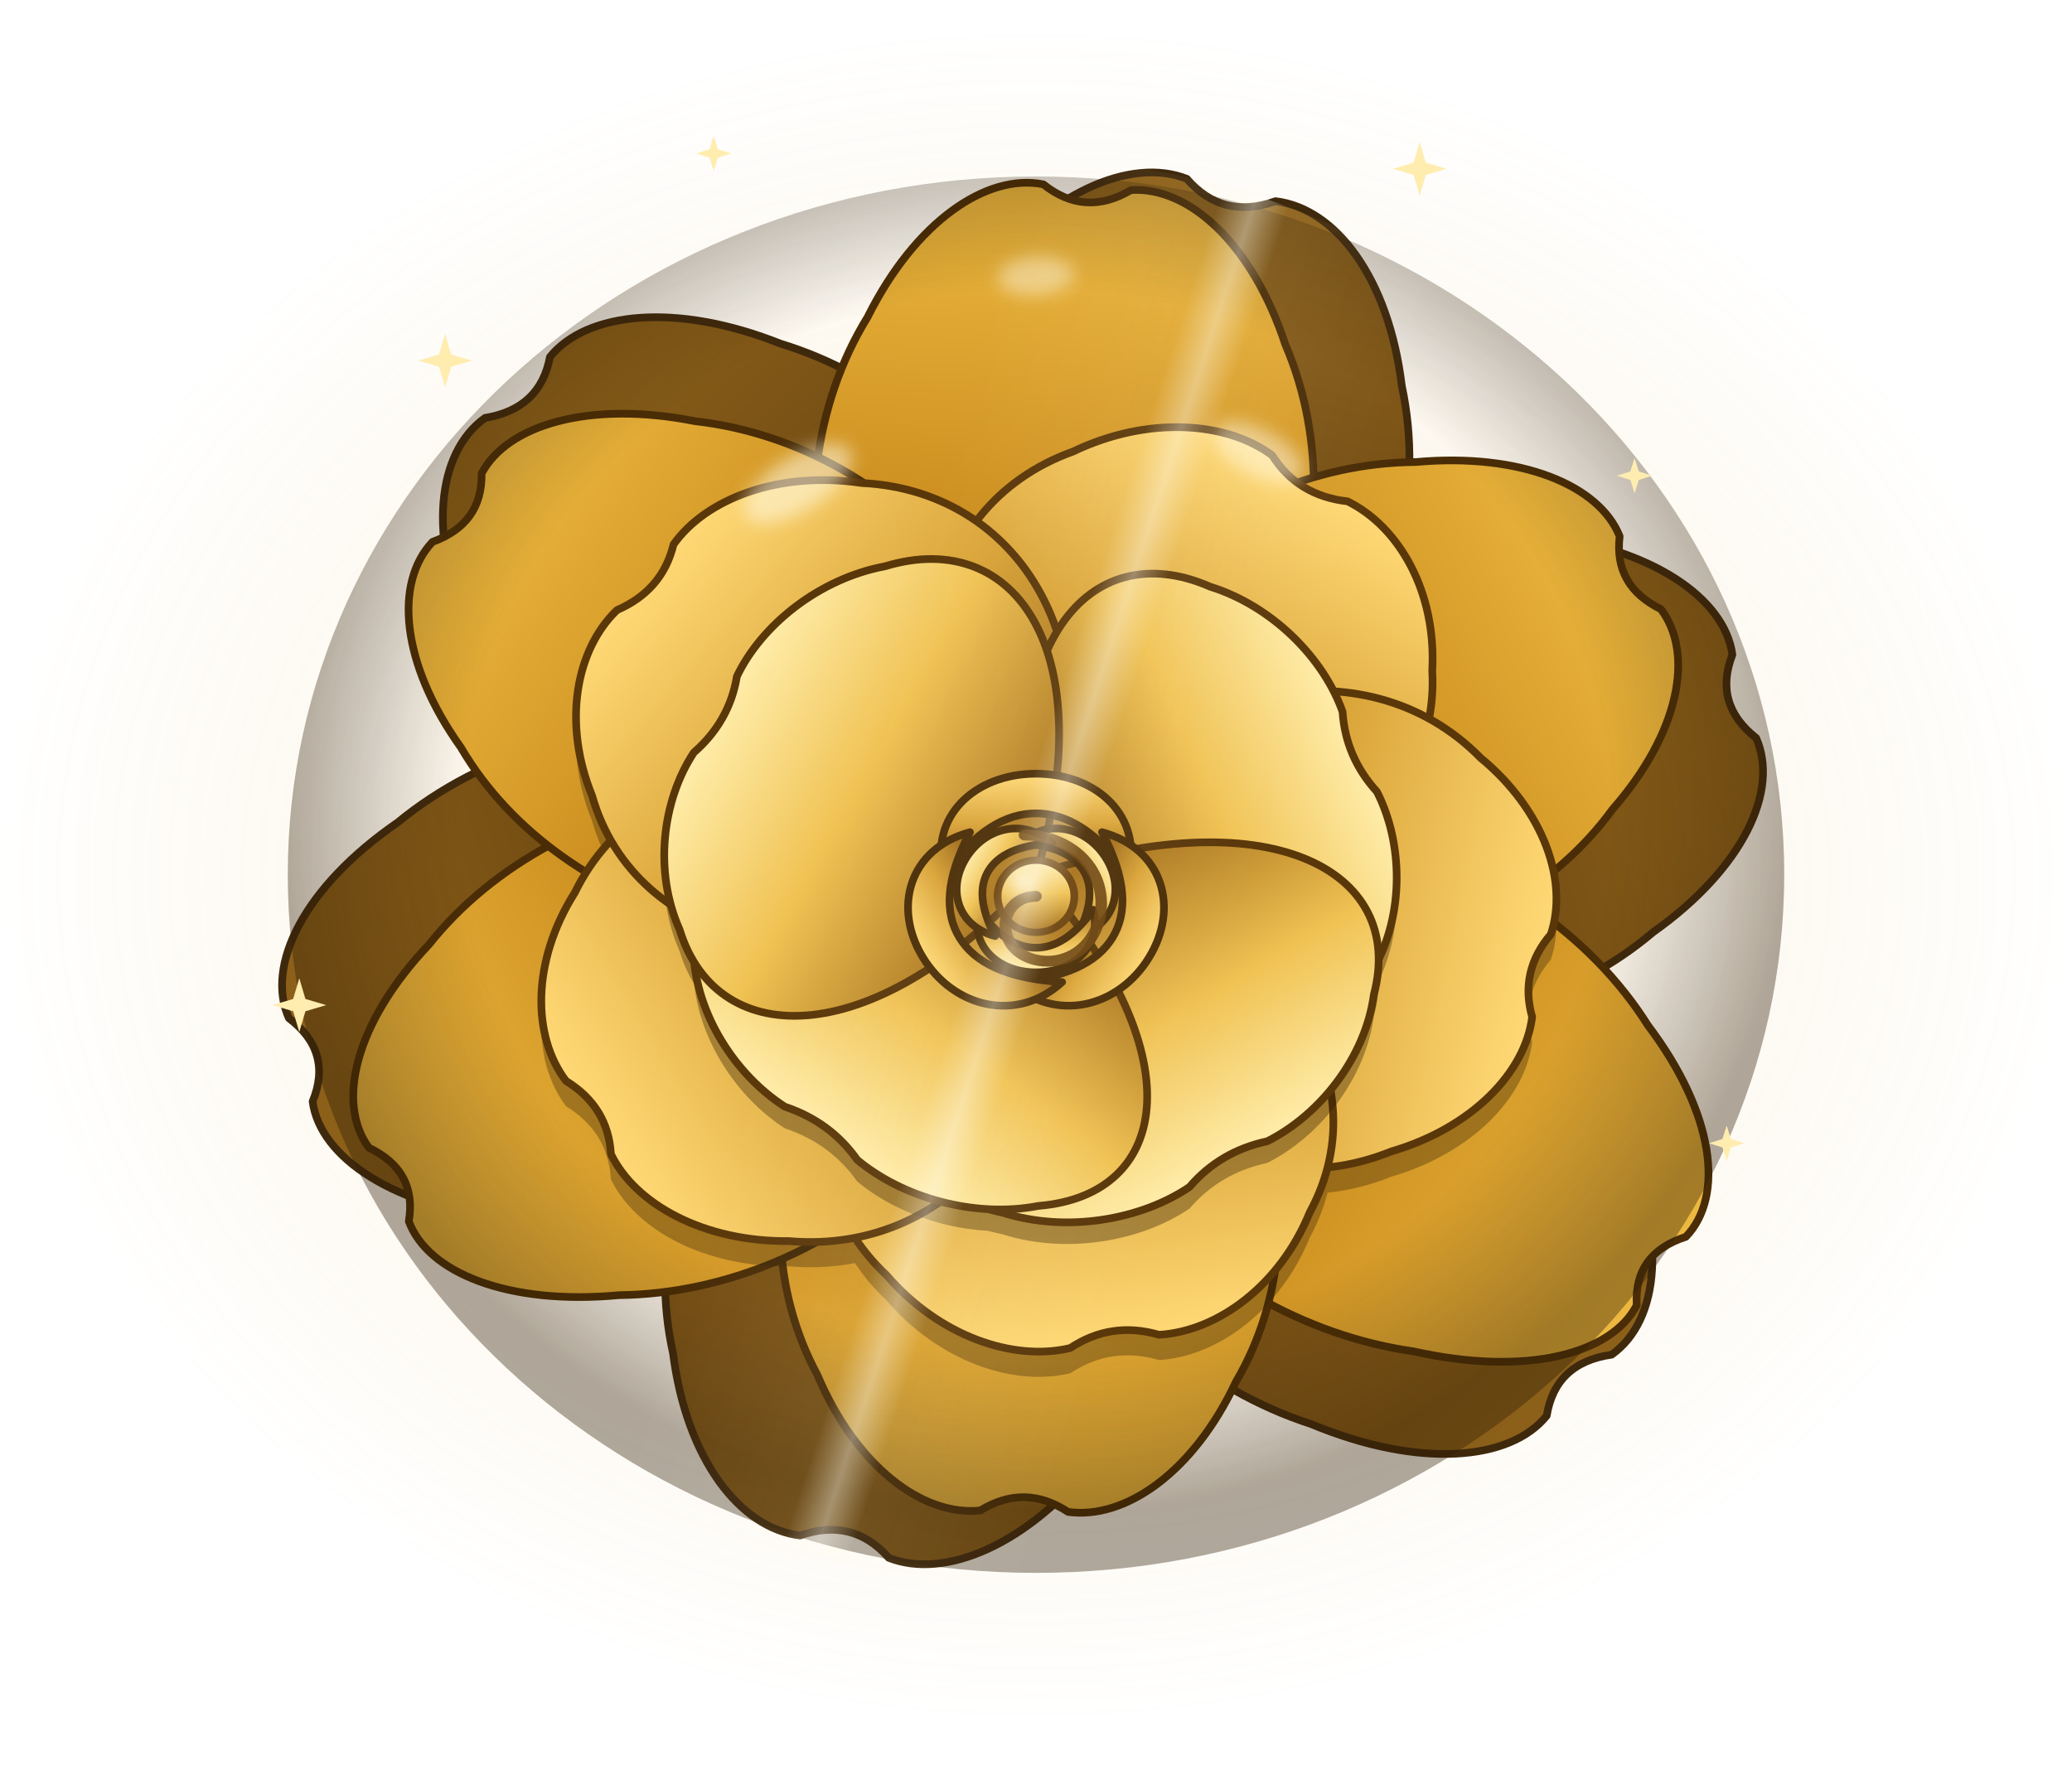
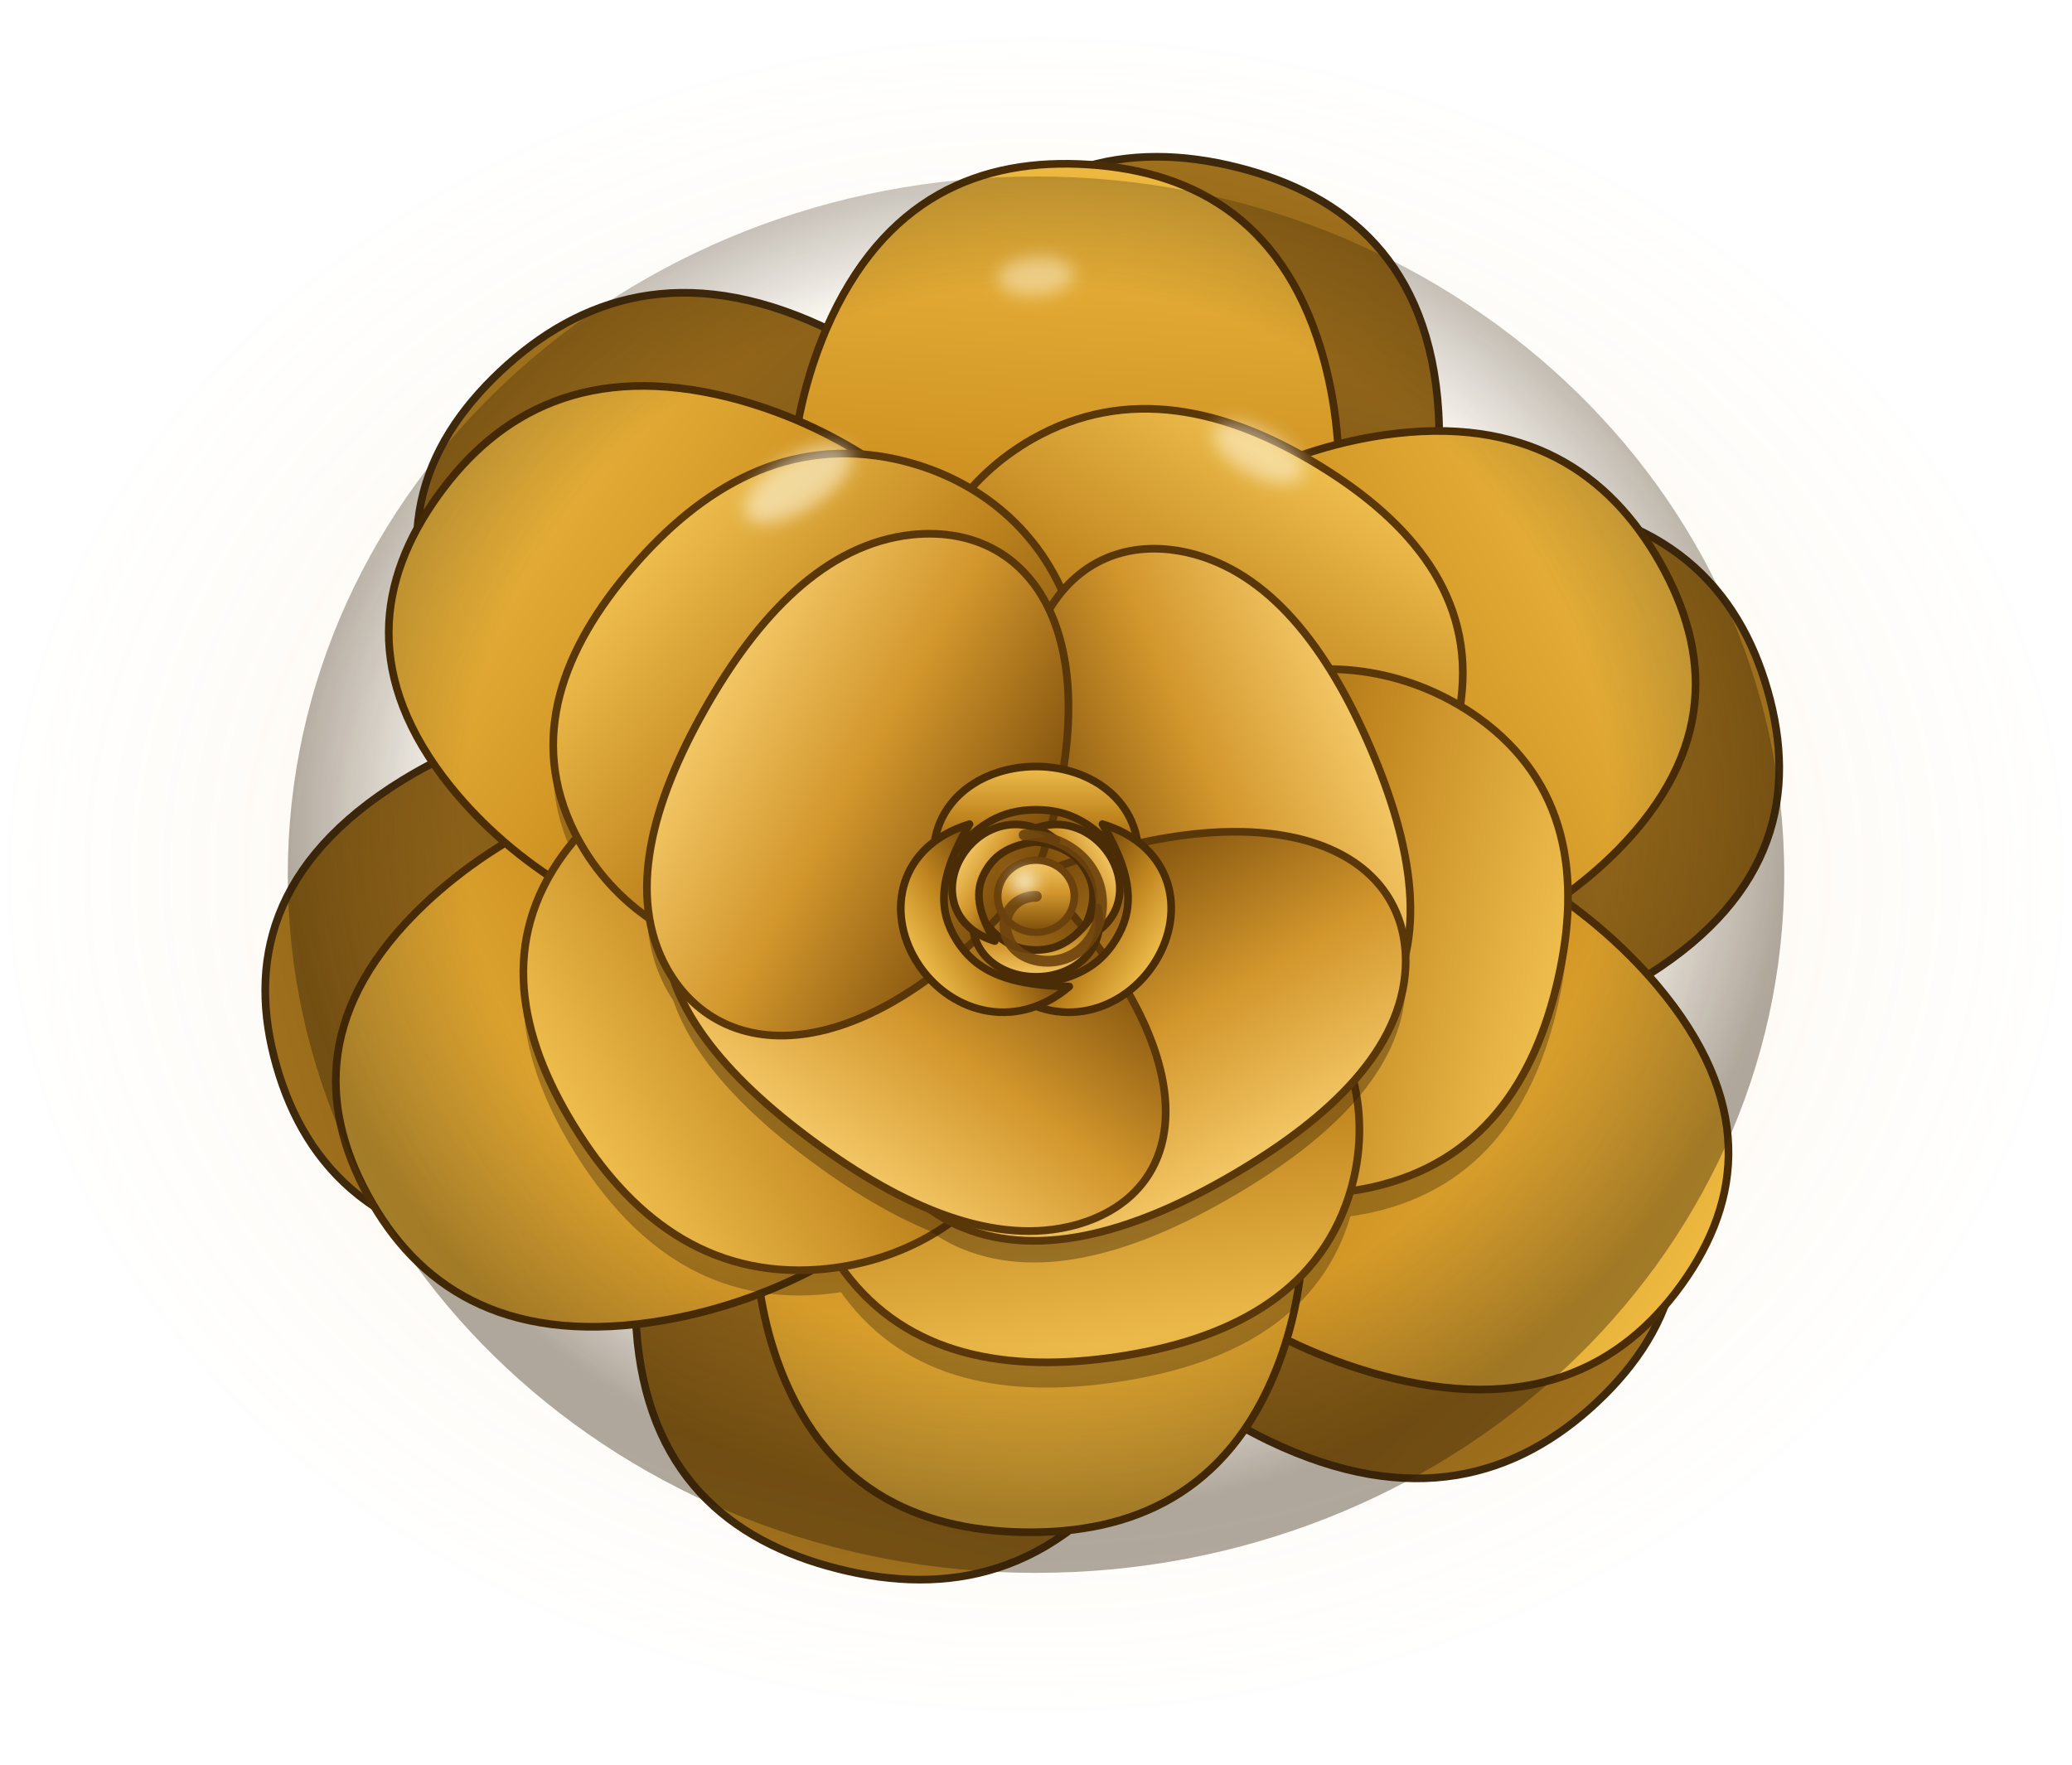
<svg xmlns="http://www.w3.org/2000/svg" viewBox="30 0 540 460" role="img" aria-label="金蔷薇">
  <defs>
    <radialGradient id="glow" cx="50%" cy="50%" r="50%">
-       <stop offset="0%" stop-color="#ffd873" stop-opacity="0.34" />
-       <stop offset="55%" stop-color="#e8a93c" stop-opacity="0.10" />
+       <stop offset="0%" stop-color="#ffd873" stop-opacity="0.22" />
+       <stop offset="55%" stop-color="#e8a93c" stop-opacity="0.07" />
      <stop offset="100%" stop-color="#e8a93c" stop-opacity="0" />
    </radialGradient>
    <linearGradient id="gBack" x1="0" y1="1" x2="0" y2="0">
-       <stop offset="0%" stop-color="#4a2c07" />
-       <stop offset="100%" stop-color="#8a5c12" />
+       <stop offset="0%" stop-color="#5a3808" />
+       <stop offset="100%" stop-color="#9c6c16" />
    </linearGradient>
    <linearGradient id="gOuter" x1="0" y1="1" x2="0" y2="0">
      <stop offset="0%" stop-color="#7a4a0c" />
      <stop offset="45%" stop-color="#c8891b" />
      <stop offset="100%" stop-color="#edb940" />
    </linearGradient>
    <linearGradient id="gMid" x1="0" y1="1" x2="0" y2="0">
-       <stop offset="0%" stop-color="#8f5c12" />
-       <stop offset="50%" stop-color="#d9a337" />
-       <stop offset="100%" stop-color="#ffd976" />
+       <stop offset="0%" stop-color="#6f4409" />
+       <stop offset="55%" stop-color="#c1861f" />
+       <stop offset="100%" stop-color="#eebd4c" />
    </linearGradient>
    <linearGradient id="gInner" x1="0" y1="1" x2="0" y2="0">
-       <stop offset="0%" stop-color="#a06a15" />
-       <stop offset="55%" stop-color="#f0c253" />
-       <stop offset="100%" stop-color="#ffedaa" />
+       <stop offset="0%" stop-color="#7a4c0b" />
+       <stop offset="55%" stop-color="#d2962c" />
+       <stop offset="100%" stop-color="#f3c765" />
    </linearGradient>
    <linearGradient id="sheen" x1="0" y1="0" x2="1" y2="0">
      <stop offset="0%" stop-color="#ffffff" stop-opacity="0" />
      <stop offset="42%" stop-color="#fff8dc" stop-opacity="0.06" />
      <stop offset="50%" stop-color="#fffdf2" stop-opacity="0.42" />
      <stop offset="58%" stop-color="#fff8dc" stop-opacity="0.06" />
      <stop offset="100%" stop-color="#ffffff" stop-opacity="0" />
    </linearGradient>
    <radialGradient id="rim" cx="50%" cy="46%" r="50%">
      <stop offset="0%" stop-color="#2f1c04" stop-opacity="0" />
      <stop offset="76%" stop-color="#2f1c04" stop-opacity="0" />
      <stop offset="100%" stop-color="#2f1c04" stop-opacity="0.38" />
    </radialGradient>
-     <path id="petal" d="M0 0 C -68 -26 -90 -96 -62 -144 C -50 -170 -30 -184 -13 -182 Q 0 -174 13 -182 C 30 -184 50 -170 62 -144 C 90 -96 68 -26 0 0 Z" vector-effect="non-scaling-stroke" />
-     <path id="cup" d="M-24 -6 C -28 -22 -16 -34 0 -34 C 16 -34 28 -22 24 -6 C 16 -18 8 -23 0 -23 C -8 -23 -16 -18 -24 -6 Z" vector-effect="non-scaling-stroke" />
-     <path id="star" d="M0 -7 L1.6 -1.6 L7 0 L1.6 1.6 L0 7 L-1.6 1.6 L-7 0 L-1.6 -1.6 Z" />
-     <path id="star2" d="M0 -4.6 L1.1 -1.1 L4.6 0 L1.1 1.1 L0 4.6 L-1.1 1.1 L-4.6 0 L-1.1 -1.1 Z" />
+     <path id="petal" d="M0 0 C -72 -22 -94 -88 -74 -140 C -60 -176 -32 -188 0 -188 C 32 -188 60 -176 74 -140 C 94 -88 72 -22 0 0 Z" vector-effect="non-scaling-stroke" />
+     <path id="cup" d="M-26 -5 C -30 -24 -16 -36 0 -36 C 16 -36 30 -24 26 -5 C 17 -20 9 -24 0 -24 C -9 -24 -17 -20 -26 -5 Z" vector-effect="non-scaling-stroke" />
    <clipPath id="bloomClip">
      <circle cx="300" cy="228" r="186" />
    </clipPath>
    <filter id="soft" x="-60%" y="-60%" width="220%" height="220%">
      <feGaussianBlur stdDeviation="2.2" />
    </filter>
  </defs>
  <style>
-     .plant { transform-box: view-box; transform-origin: 300px 386px; animation: sway 7s ease-in-out infinite alternate; }
-     @keyframes sway { from { transform: rotate(-1.4deg); } to { transform: rotate(1.4deg); } }
-     .sheenRect { animation: sheenMove 5.6s linear infinite; }
-     @keyframes sheenMove { from { transform: translateX(-640px); } to { transform: translateX(640px); } }
-     .glowPulse { animation: gpulse 6s ease-in-out infinite alternate; }
-     @keyframes gpulse { from { opacity: .8; } to { opacity: 1; } }
-     .spark { transform-box: fill-box; transform-origin: center; animation: twinkle 3.2s ease-in-out infinite; }
-     .spark:nth-of-type(2n) { animation-delay: -1.1s; animation-duration: 4.2s; }
-     .spark:nth-of-type(3n) { animation-delay: -2.2s; animation-duration: 3.7s; }
-     @keyframes twinkle { 0%, 100% { opacity: .12; transform: scale(.55); } 50% { opacity: .95; transform: scale(1); } }
+     .sheenRect { transform: translateX(-640px); }
+     .play .plant { transform-box: view-box; transform-origin: 300px 386px;
+                    animation: swayOnce 2s ease-in-out 1 both; }
+     @keyframes swayOnce { 0% { transform: rotate(0deg); } 32% { transform: rotate(-1.6deg); }
+                           68% { transform: rotate(1.1deg); } 100% { transform: rotate(0deg); } }
+     .play .sheenRect { animation: sheenOnce 1.5s ease-in-out .18s 1 both; }
+     @keyframes sheenOnce { from { transform: translateX(-640px); } to { transform: translateX(640px); } }
+     .play .glowPulse { transform-box: fill-box; transform-origin: center;
+                        animation: glowOnce 1.8s ease-in-out 1 both; }
+     @keyframes glowOnce { 0%, 100% { transform: scale(1); } 45% { transform: scale(1.045); } }
    @media (prefers-reduced-motion: reduce) { * { animation: none !important; } }
  </style>
  <ellipse class="glowPulse" cx="300" cy="228" rx="268" ry="222" fill="url(#glow)" />
  <g id="plant" class="plant">
    <g transform="translate(300 228) scale(1 0.94)">
      <g fill="url(#gBack)" stroke="#3a2306" stroke-width="2" stroke-linejoin="round" opacity="0.97">
        <use href="#petal" transform="rotate(15) scale(0.92 1.08)" />
        <use href="#petal" transform="rotate(75) scale(0.92 1.05)" />
        <use href="#petal" transform="rotate(135) scale(0.92 1.1)" />
        <use href="#petal" transform="rotate(195) scale(0.92 1.06)" />
        <use href="#petal" transform="rotate(255) scale(0.92 1.09)" />
        <use href="#petal" transform="rotate(315) scale(0.92 1.05)" />
      </g>
      <g fill="url(#gOuter)" stroke="#4a2d06" stroke-width="2" stroke-linejoin="round">
        <use href="#petal" transform="rotate(4) scale(0.88 1.05)" />
        <use href="#petal" transform="rotate(62) scale(0.88 0.98)" />
        <use href="#petal" transform="rotate(124) scale(0.88 1.08)" />
        <use href="#petal" transform="rotate(181) scale(0.88 0.97)" />
        <use href="#petal" transform="rotate(243) scale(0.88 1.04)" />
        <use href="#petal" transform="rotate(304) scale(0.88 1.0)" />
      </g>
      <g fill="#332005" opacity="0.34">
        <use href="#petal" transform="translate(0 7) rotate(33) scale(0.9 0.72)" />
        <use href="#petal" transform="translate(0 7) rotate(102) scale(0.9 0.74)" />
        <use href="#petal" transform="translate(0 7) rotate(171) scale(0.9 0.72)" />
        <use href="#petal" transform="translate(0 7) rotate(240) scale(0.9 0.74)" />
        <use href="#petal" transform="translate(0 7) rotate(309) scale(0.9 0.72)" />
      </g>
      <g fill="url(#gMid)" stroke="#5a3709" stroke-width="2" stroke-linejoin="round">
        <use href="#petal" transform="rotate(33) scale(0.9 0.72)" />
        <use href="#petal" transform="rotate(102) scale(0.9 0.74)" />
        <use href="#petal" transform="rotate(171) scale(0.9 0.72)" />
        <use href="#petal" transform="rotate(240) scale(0.9 0.74)" />
        <use href="#petal" transform="rotate(309) scale(0.9 0.72)" />
      </g>
      <g fill="#2a1a04" opacity="0.36">
        <use href="#petal" transform="translate(0 6) rotate(68) scale(0.92 0.5)" />
        <use href="#petal" transform="translate(0 6) rotate(148) scale(0.92 0.52)" />
        <use href="#petal" transform="translate(0 6) rotate(218) scale(0.92 0.5)" />
        <use href="#petal" transform="translate(0 6) rotate(298) scale(0.92 0.52)" />
      </g>
      <g fill="url(#gInner)" stroke="#5a3709" stroke-width="2" stroke-linejoin="round">
        <use href="#petal" transform="rotate(68) scale(0.92 0.5)" />
        <use href="#petal" transform="rotate(148) scale(0.92 0.52)" />
        <use href="#petal" transform="rotate(218) scale(0.92 0.5)" />
        <use href="#petal" transform="rotate(298) scale(0.92 0.52)" />
      </g>
      <g transform="translate(0 6)">
        <g fill="url(#gMid)" stroke="#4a2d06" stroke-width="2" stroke-linejoin="round">
          <use href="#cup" />
          <use href="#cup" transform="rotate(120)" />
          <use href="#cup" transform="rotate(240)" />
        </g>
        <g fill="url(#gInner)" stroke="#4a2d06" stroke-width="2" stroke-linejoin="round">
          <use href="#cup" transform="rotate(60) scale(0.62)" />
          <use href="#cup" transform="rotate(180) scale(0.62)" />
          <use href="#cup" transform="rotate(300) scale(0.62)" />
        </g>
        <circle r="10" fill="url(#gInner)" stroke="#6b420d" stroke-width="2" />
        <path d="M0 0 c -5 0 -8 4 -8 8 c 0 6 5 10 11 10 c 8 0 14 -7 14 -16 c 0 -11 -9 -19 -20 -19" fill="none" stroke="#6b420d" stroke-width="3" stroke-linecap="round" opacity=".9" />
        <circle cx="-3" cy="-4" r="3" fill="#fffbe8" opacity=".9" filter="url(#soft)" />
      </g>
    </g>
    <ellipse cx="300" cy="228" rx="195" ry="182" fill="url(#rim)" />
    <g filter="url(#soft)" fill="#fffbe8">
      <ellipse cx="238" cy="126" rx="16" ry="7" opacity="0.55" transform="rotate(-32 238 126)" />
      <ellipse cx="358" cy="118" rx="13" ry="6" opacity="0.5" transform="rotate(28 358 118)" />
      <ellipse cx="300" cy="72" rx="10" ry="5" opacity="0.45" transform="rotate(-4 300 72)" />
    </g>
    <g clip-path="url(#bloomClip)">
      <g transform="rotate(18 300 228)">
        <rect class="sheenRect" x="244" y="10" width="112" height="440" fill="url(#sheen)" />
      </g>
    </g>
  </g>
-   <g fill="#ffedb0">
-     <use class="spark" href="#star" x="146" y="94" />
-     <use class="spark" href="#star2" x="456" y="124" />
-     <use class="spark" href="#star" x="108" y="262" />
-     <use class="spark" href="#star2" x="480" y="298" />
-     <use class="spark" href="#star2" x="216" y="40" />
-     <use class="spark" href="#star" x="400" y="44" />
-   </g>
</svg>
